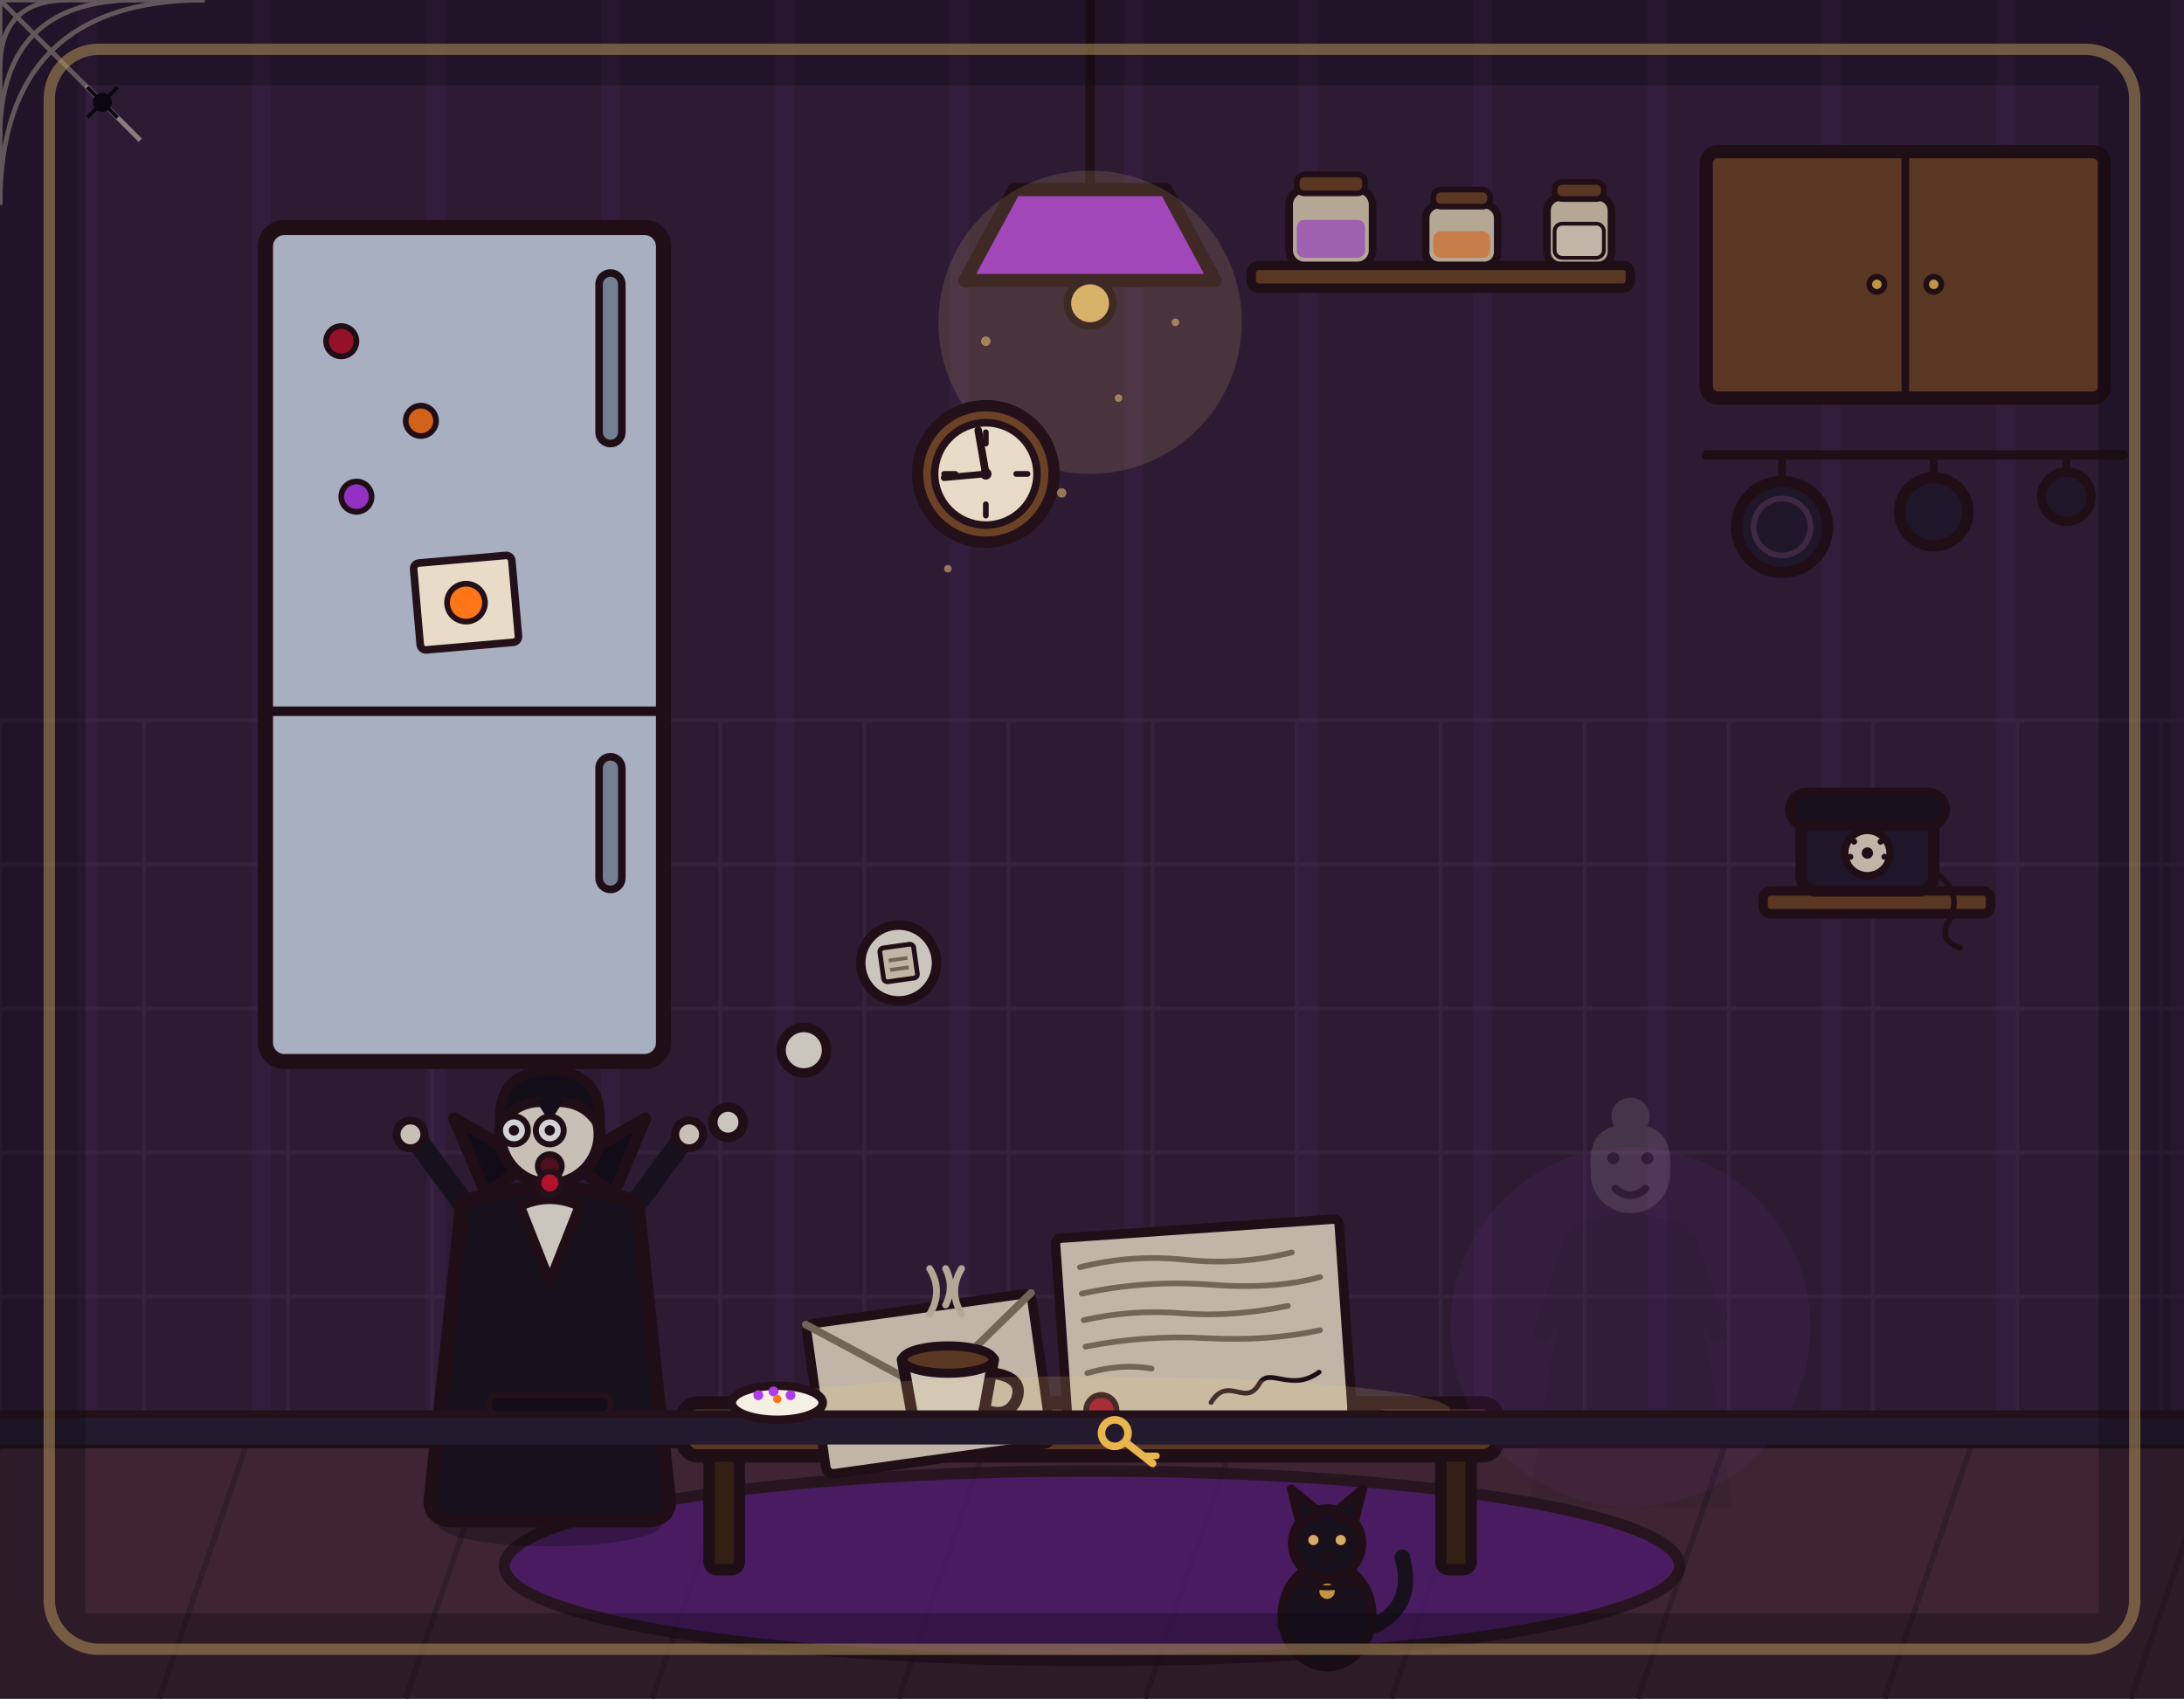
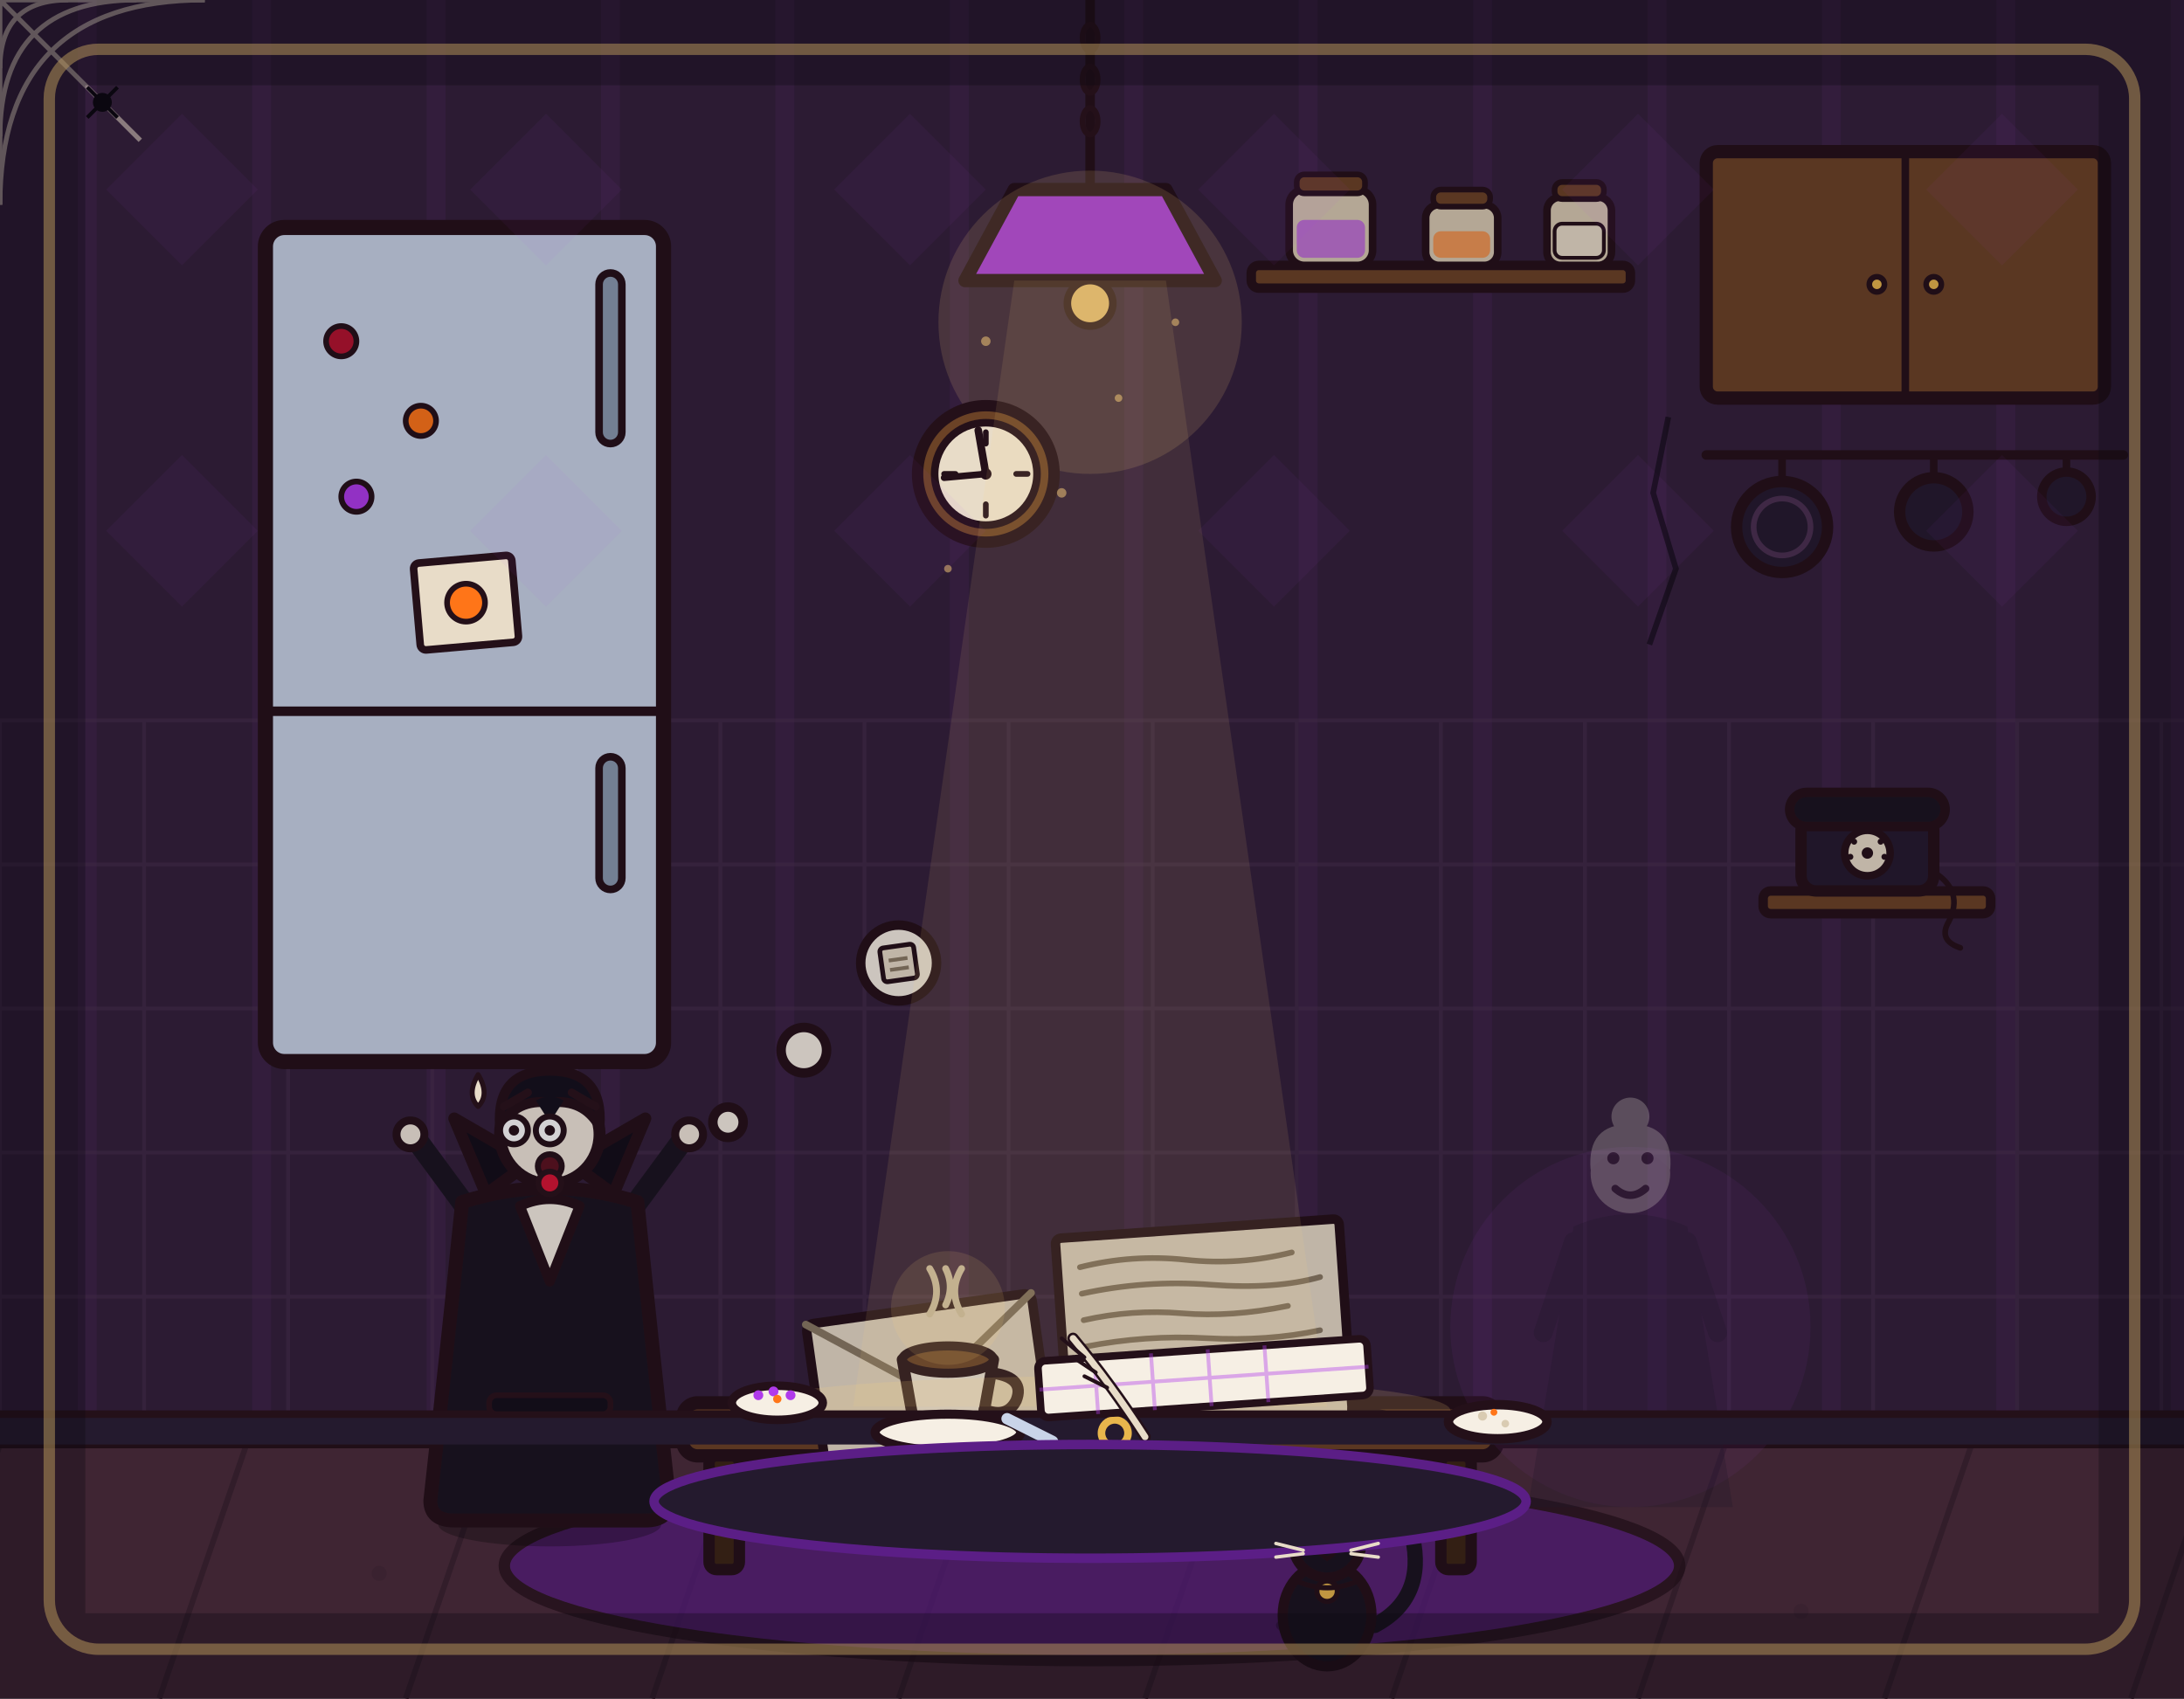
<svg xmlns="http://www.w3.org/2000/svg" viewBox="0 0 1152 896" width="1152" height="896">
  <rect x="0" y="0" width="1152" height="896" fill="#33203a" />
  <path d="M46 0V762M138 0V762M230 0V762M322 0V762M414 0V762M506 0V762M598 0V762M690 0V762M782 0V762M874 0V762M966 0V762M1058 0V762M1150 0V762" stroke="#b03aeb" stroke-width="10" opacity=".07" fill="none" />
  <path d="M0 380V762M76 380V762M152 380V762M228 380V762M304 380V762M380 380V762M456 380V762M532 380V762M608 380V762M684 380V762M760 380V762M836 380V762M912 380V762M988 380V762M1064 380V762M1140 380V762M0 380H1152M0 456H1152M0 532H1152M0 608H1152M0 684H1152M0 760H1152" stroke="#4a3050" stroke-width="2" opacity=".5" fill="none" />
  <rect x="0" y="760" width="1152" height="136" fill="#4a2c3a" />
  <path d="M0 762 L-46 896M130 762 L84 896M260 762 L214 896M390 762 L344 896M520 762 L474 896M650 762 L604 896M780 762 L734 896M910 762 L864 896M1040 762 L994 896M1170 762 L1124 896" stroke="#3a2230" stroke-width="3" fill="none" />
  <line x1="0" y1="761" x2="1152" y2="761" stroke="#241019" stroke-width="6" stroke-linecap="round" />
  <ellipse cx="576" cy="826" rx="310" ry="50" fill="#5b1e86" stroke="#241019" stroke-width="6" stroke-linejoin="round" opacity=".75" />
  <rect x="140" y="120" width="210" height="440" rx="10" fill="#c9d4e8" stroke="#241019" stroke-width="8" stroke-linejoin="round" />
  <line x1="140" y1="375.2" x2="350" y2="375.2" stroke="#241019" stroke-width="5" stroke-linecap="round" />
  <rect x="316" y="144" width="12" height="90" rx="6" fill="#8a9ab0" stroke="#241019" stroke-width="4" />
  <rect x="316" y="399.2" width="12" height="70" rx="6" fill="#8a9ab0" stroke="#241019" stroke-width="4" />
  <circle cx="180" cy="180" r="8" fill="#b3122e" stroke="#241019" stroke-width="3" />
  <circle cx="222" cy="222" r="8" fill="#ff7518" stroke="#241019" stroke-width="3" />
  <circle cx="188" cy="262" r="8" fill="#b03aeb" stroke="#241019" stroke-width="3" />
  <rect x="900" y="80" width="210" height="130" rx="6" fill="#6b4226" stroke="#241019" stroke-width="7" stroke-linejoin="round" />
  <line x1="1005" y1="80" x2="1005" y2="210" stroke="#241019" stroke-width="4" />
  <circle cx="990" cy="150" r="4" fill="#e8b64c" stroke="#241019" stroke-width="3" />
  <circle cx="1020" cy="150" r="4" fill="#e8b64c" stroke="#241019" stroke-width="3" />
  <line x1="900" y1="240" x2="1120" y2="240" stroke="#241019" stroke-width="5" stroke-linecap="round" />
  <line x1="940" y1="240" x2="940" y2="254" stroke="#241019" stroke-width="4" />
  <circle cx="940" cy="278" r="24" fill="#241a2e" stroke="#241019" stroke-width="6" />
  <circle cx="940" cy="278" r="15" fill="none" stroke="#4a3050" stroke-width="3" />
  <line x1="1020" y1="240" x2="1020" y2="252" stroke="#241019" stroke-width="4" />
  <circle cx="1020" cy="270" r="18" fill="#241a2e" stroke="#241019" stroke-width="6" />
  <line x1="1090" y1="240" x2="1090" y2="249" stroke="#241019" stroke-width="4" />
  <circle cx="1090" cy="262" r="13" fill="#241a2e" stroke="#241019" stroke-width="5" />
  <rect x="660" y="140" width="200" height="12" rx="4" fill="#6b4226" stroke="#241019" stroke-width="5" stroke-linejoin="round" />
  <rect x="680" y="100" width="44" height="40" rx="8" fill="#d9cbb2" stroke="#241019" stroke-width="4" />
  <rect x="684" y="92" width="36" height="10" rx="4" fill="#6b4226" stroke="#241019" stroke-width="3" />
  <rect x="684" y="116" width="36" height="20" rx="4" fill="#b03aeb" opacity=".6" />
  <rect x="752" y="108" width="38" height="32" rx="7" fill="#d9cbb2" stroke="#241019" stroke-width="4" />
  <rect x="756" y="100" width="30" height="9" rx="4" fill="#6b4226" stroke="#241019" stroke-width="3" />
  <rect x="756" y="122" width="30" height="14" rx="4" fill="#ff7518" opacity=".6" />
  <rect x="816" y="104" width="34" height="36" rx="7" fill="#d9cbb2" stroke="#241019" stroke-width="4" />
  <rect x="820" y="96" width="26" height="9" rx="4" fill="#6b4226" stroke="#241019" stroke-width="3" />
  <rect x="820" y="118" width="26" height="18" rx="4" fill="#e8dcc8" stroke="#241019" stroke-width="2" />
  <line x1="575" y1="0" x2="575" y2="100" stroke="#241019" stroke-width="5" />
  <path d="M535 100 L615 100 L641 148 L509 148 Z" fill="#b03aeb" stroke="#241019" stroke-width="7" stroke-linejoin="round" />
  <circle cx="575" cy="160" r="12" fill="#ffd27a" stroke="#241019" stroke-width="4" />
  <rect x="930" y="470" width="120" height="12" rx="4" fill="#6b4226" stroke="#241019" stroke-width="5" stroke-linejoin="round" />
  <rect x="950" y="430" width="70" height="40" rx="8" fill="#241a2e" stroke="#241019" stroke-width="6" stroke-linejoin="round" />
  <rect x="944" y="418" width="82" height="18" rx="9" fill="#1a1420" stroke="#241019" stroke-width="5" stroke-linejoin="round" />
  <circle cx="985" cy="450" r="12" fill="#e8dcc8" stroke="#241019" stroke-width="4" />
  <circle cx="985" cy="450" r="3" fill="#241019" />
  <circle cx="978" cy="444" r="1.6" fill="#241019" />
  <circle cx="992" cy="444" r="1.6" fill="#241019" />
  <circle cx="976" cy="452" r="1.6" fill="#241019" />
  <circle cx="994" cy="452" r="1.6" fill="#241019" />
  <path d="M1020 460 Q1036 470 1028 486 Q1022 496 1034 500" fill="none" stroke="#241019" stroke-width="3" stroke-linecap="round" />
  <rect x="360" y="740" width="430" height="28" rx="8" fill="#6b4226" stroke="#241019" stroke-width="7" stroke-linejoin="round" />
  <rect x="374" y="768" width="16" height="60" rx="4" fill="#3c2415" stroke="#241019" stroke-width="6" stroke-linejoin="round" />
  <rect x="760" y="768" width="16" height="60" rx="4" fill="#3c2415" stroke="#241019" stroke-width="6" stroke-linejoin="round" />
  <g transform="rotate(-8 490 730)">
    <rect x="430" y="690" width="120" height="80" rx="4" fill="#e8dcc8" stroke="#241019" stroke-width="5" stroke-linejoin="round" />
    <path d="M430 690 L490 734 L550 690" fill="none" stroke="#8a7a64" stroke-width="4" stroke-linecap="round" />
    <circle cx="490" cy="730" r="7" fill="#b3122e" stroke="#241019" stroke-width="3" />
  </g>
  <g transform="rotate(-4 635 700)">
    <rect x="560" y="648" width="150" height="104" rx="3" fill="#e8dcc8" stroke="#241019" stroke-width="5" stroke-linejoin="round" />
    <path d="M572 664 Q600 659 628 664 T684 664 M572 678 Q606 673 640 678 T698 678 M572 692 Q598 688 624 692 T680 692 M572 706 Q604 702 636 706 T696 706" fill="none" stroke="#8a7a64" stroke-width="3" stroke-linecap="round" />
    <path d="M572 720 Q590 716 606 720" fill="none" stroke="#8a7a64" stroke-width="3" stroke-linecap="round" />
    <path d="M636 740 C646 726 654 744 662 732 C668 723 678 738 694 728" fill="none" stroke="#241019" stroke-width="2.5" stroke-linecap="round" />
    <circle cx="578" cy="740" r="8" fill="#b3122e" stroke="#241019" stroke-width="3" />
  </g>
  <g transform="rotate(14 730 748)">
    <rect x="710" y="744" width="42" height="7" rx="3.5" fill="#241019" />
  </g>
  <g transform="translate(500 734) scale(1.2)">
    <path d="M-8 -34 q6 -10 0 -20 M6 -34 q-6 -10 0 -20 M-1 -38 q4 -8 0 -16" fill="none" stroke="#d9cbb2" stroke-width="3" stroke-linecap="round" />
    <path d="M-20 -14 L20 -14 L15 14 L-15 14 Z" fill="#f6efe4" stroke="#241019" stroke-width="5" stroke-linejoin="round" />
    <path d="M20 -8 Q34 -6 30 4 Q26 12 16 8" fill="none" stroke="#241019" stroke-width="5" stroke-linecap="round" />
    <ellipse cx="0" cy="-14" rx="20" ry="6" fill="#6b4226" stroke="#241019" stroke-width="4" stroke-linejoin="round" />
  </g>
  <circle cx="860" cy="700" r="95" fill="#b03aeb" opacity=".08" />
-   <g transform="translate(860 795)" opacity=".16">
+   <g transform="translate(860 795)" opacity=".3">
    <path d="M-30 -140 L-46 -92" fill="none" stroke="#241a2e" stroke-width="10" stroke-linecap="round" />
    <path d="M30 -140 L46 -92" fill="none" stroke="#241a2e" stroke-width="10" stroke-linecap="round" />
    <path d="M-30 -148 L-54 0 L54 0 L30 -148 Q0 -161 -30 -148 Z" fill="#241a2e" />
    <circle cx="0" cy="-176" r="21" fill="#f2e8dc" />
    <path d="M-21 -178 Q-23 -202 0 -202 Q23 -202 21 -178 Q10 -190 0 -188 Q-10 -190 -21 -178 Z" fill="#f6efe4" />
    <circle cx="0" cy="-206" r="10" fill="#f6efe4" />
    <circle cx="-9" cy="-184" r="3.2" fill="#241019" />
    <circle cx="9" cy="-184" r="3.2" fill="#241019" />
    <path d="M-8 -168 Q0 -161 8 -168" fill="none" stroke="#241019" stroke-width="4" stroke-linecap="round" />
  </g>
  <g transform="translate(290 800) scale(1.05 1.05)">
    <ellipse cx="0" cy="4" rx="56" ry="11" fill="#000000" opacity=".28" />
    <path d="M-12 -62 L-16 -6" fill="none" stroke="#241a2e" stroke-width="15" stroke-linecap="round" />
    <path d="M12 -62 L16 -6" fill="none" stroke="#241a2e" stroke-width="15" stroke-linecap="round" />
    <ellipse cx="-18" cy="-4" rx="15" ry="7" fill="#14101c" stroke="#241019" stroke-width="4" />
    <ellipse cx="18" cy="-4" rx="15" ry="7" fill="#14101c" stroke="#241019" stroke-width="4" />
    <path d="M-38 -150 L-66 -188" fill="none" stroke="#1a1420" stroke-width="11" stroke-linecap="round" />
    <circle cx="-70" cy="-192" r="7" fill="#f2e8dc" stroke="#241019" stroke-width="4" />
    <path d="M38 -150 L66 -188" fill="none" stroke="#1a1420" stroke-width="11" stroke-linecap="round" />
    <circle cx="70" cy="-192" r="7" fill="#f2e8dc" stroke="#241019" stroke-width="4" />
    <path d="M-44 -158 Q-52 -80 -60 -8 Q-60 2 -48 2 L48 2 Q60 2 60 -8 Q52 -80 44 -158 Q0 -172 -44 -158 Z" fill="#1a1420" stroke="#241019" stroke-width="7" stroke-linejoin="round" />
    <path d="M-32 -162 L-48 -200 L-10 -178 Z" fill="#120d18" stroke="#241019" stroke-width="6" stroke-linejoin="round" />
    <path d="M32 -162 L48 -200 L10 -178 Z" fill="#120d18" stroke="#241019" stroke-width="6" stroke-linejoin="round" />
    <path d="M-15 -156 L0 -118 L15 -156 Q0 -163 -15 -156 Z" fill="#f6efe4" stroke="#241019" stroke-width="5" stroke-linejoin="round" />
    <circle cx="0" cy="-192" r="25" fill="#f2e8dc" stroke="#241019" stroke-width="6" />
    <path d="M-25 -196 Q-27 -224 0 -224 Q27 -224 25 -196 Q17 -210 0 -208 Q-17 -210 -25 -196 Z" fill="#14101c" stroke="#241019" stroke-width="5" stroke-linejoin="round" />
    <path d="M-7 -209 L0 -198 L7 -209 Q0 -213 -7 -209 Z" fill="#14101c" />
    <circle cx="-18" cy="-194" r="7" fill="#ffffff" stroke="#241019" stroke-width="3" />
    <circle cx="0" cy="-194" r="7" fill="#ffffff" stroke="#241019" stroke-width="3" />
    <circle cx="-18" cy="-194" r="2.6" fill="#241019" />
    <circle cx="0" cy="-194" r="2.6" fill="#241019" />
    <circle cx="0" cy="-176" r="6" fill="#5b1220" stroke="#241019" stroke-width="3" />
  </g>
  <circle cx="384" cy="592" r="8" fill="#f6efe4" stroke="#241019" stroke-width="5" />
  <circle cx="424" cy="554" r="12" fill="#f6efe4" stroke="#241019" stroke-width="5" />
  <circle cx="474" cy="508" r="20" fill="#f6efe4" stroke="#241019" stroke-width="5" />
  <g transform="rotate(-8 474 508)">
    <rect x="465" y="499" width="18" height="18" rx="2" fill="#e8dcc8" stroke="#241019" stroke-width="2.5" />
    <line x1="469" y1="506" x2="479" y2="506" stroke="#8a7a64" stroke-width="2" />
    <line x1="469" y1="511" x2="479" y2="511" stroke="#8a7a64" stroke-width="2" />
  </g>
  <g transform="translate(700 852) scale(0.9)">
    <ellipse cx="0" cy="6" rx="30" ry="8" fill="#000000" opacity=".28" />
-     <path d="M28 6 Q52 -6 44 -34" fill="none" stroke="#1a1420" stroke-width="9" stroke-linecap="round" />
+     <path d="M28 6 Q58 -10 50 -46" fill="none" stroke="#1a1420" stroke-width="9" stroke-linecap="round" />
    <ellipse cx="0" cy="0" rx="26" ry="30" fill="#1a1420" stroke="#241019" stroke-width="6" />
    <circle cx="0" cy="-42" r="20" fill="#1a1420" stroke="#241019" stroke-width="6" />
    <path d="M-16 -54 L-21 -74 L-4 -60 Z" fill="#1a1420" stroke="#241019" stroke-width="5" stroke-linejoin="round" />
    <path d="M16 -54 L21 -74 L4 -60 Z" fill="#1a1420" stroke="#241019" stroke-width="5" stroke-linejoin="round" />
    <circle cx="-8" cy="-44" r="4" fill="#ffd27a" stroke="#241019" stroke-width="2" />
    <circle cx="8" cy="-44" r="4" fill="#ffd27a" stroke="#241019" stroke-width="2" />
    <path d="M-4 -36 L0 -33 L4 -36" fill="none" stroke="#241019" stroke-width="2.5" stroke-linecap="round" />
    <circle cx="0" cy="-14" r="6" fill="#e8b64c" stroke="#241019" stroke-width="3" />
    <path d="M-18 -20 Q0 -12 18 -20" fill="none" stroke="#241019" stroke-width="3" />
  </g>
  <rect x="0" y="0" width="1152" height="896" fill="#0b0710" opacity=".18" />
  <circle cx="575" cy="170" r="80" fill="#ffd27a" opacity=".14" />
  <ellipse cx="575" cy="744" rx="190" ry="18" fill="#ffd27a" opacity=".16" />
  <rect x="0" y="746" width="1152" height="16" fill="#241a2e" />
  <line x1="0" y1="746" x2="1152" y2="746" stroke="#241019" stroke-width="4" stroke-linecap="round" />
  <g stroke="#e8dcc8" stroke-width="2.5" opacity=".5" fill="none">
    <path d="M0 0L0 108M0 0L108 0M0 0L74 74" />
    <path d="M36 0Q0 0 0 36M72 0Q0 0 0 72M108 0Q0 0 0 108" />
  </g>
  <circle cx="54" cy="54" r="5" fill="#0b0710" />
  <path d="M54 54L46 46M54 54L62 46M54 54L46 62M54 54L62 62" stroke="#0b0710" stroke-width="2" fill="none" />
  <g>
    <circle cx="520" cy="250" r="36" fill="#6b4226" stroke="#241019" stroke-width="6" stroke-linejoin="round" />
    <circle cx="520" cy="250" r="27" fill="#e8dcc8" stroke="#241019" stroke-width="4" stroke-linejoin="round" />
    <path d="M520 228V234M520 266V272M498 250H504M536 250H542" stroke="#241019" stroke-width="3" stroke-linecap="round" />
    <line x1="520" y1="250" x2="516" y2="227" stroke="#241019" stroke-width="4" stroke-linecap="round" />
    <line x1="520" y1="250" x2="498" y2="252" stroke="#241019" stroke-width="3.5" stroke-linecap="round" />
    <circle cx="520" cy="250" r="3" fill="#241019" />
  </g>
  <g transform="translate(410 740)">
    <ellipse cx="0" cy="0" rx="24" ry="9" fill="#f6efe4" stroke="#241019" stroke-width="4.5" stroke-linejoin="round" />
    <circle cx="-10" cy="-4" r="2.6" fill="#b03aeb" />
    <circle cx="-2" cy="-6" r="2.6" fill="#b03aeb" />
    <circle cx="7" cy="-4" r="2.6" fill="#b03aeb" />
    <circle cx="0" cy="-2" r="2.2" fill="#ff7518" />
  </g>
  <g transform="translate(588 756)">
    <circle cx="0" cy="0" r="7" fill="none" stroke="#e8b64c" stroke-width="4" />
    <line x1="6" y1="5" x2="20" y2="16" stroke="#e8b64c" stroke-width="4" stroke-linecap="round" />
    <line x1="16" y1="12" x2="22" y2="12" stroke="#e8b64c" stroke-width="3.5" stroke-linecap="round" />
  </g>
  <g transform="rotate(-5 245 320)">
    <rect x="220" y="295" width="52" height="46" rx="3" fill="#e8dcc8" stroke="#241019" stroke-width="4" stroke-linejoin="round" />
    <circle cx="246" cy="318" r="10" fill="#ff7518" stroke="#241019" stroke-width="3" />
  </g>
  <g fill="#ffd27a" opacity=".5">
    <circle cx="520" cy="180" r="2.5" />
    <circle cx="590" cy="210" r="2" />
    <circle cx="560" cy="260" r="2.5" />
    <circle cx="620" cy="170" r="2" />
    <circle cx="500" cy="300" r="2" />
  </g>
  <circle cx="290" cy="624" r="6" fill="#b3122e" stroke="#241019" stroke-width="3" stroke-linejoin="round" />
  <rect x="258" y="736" width="64" height="10" rx="4" fill="#120d18" stroke="#241019" stroke-width="3" stroke-linejoin="round" />
+   <g transform="translate(290 800) scale(1.05 1.05)">
+     <path d="M-23 -206 L-11 -213 M11 -213 L23 -206" stroke="#241019" stroke-width="4" stroke-linecap="round" fill="none" />
+     <path d="M-36 -222 Q-30 -212 -36 -206 Q-42 -212 -36 -222 Z" fill="#e8dcc8" stroke="#241019" stroke-width="2.5" stroke-linejoin="round" />
+   </g>
+   <polygon points="535,148 615,148 700,742 450,742" fill="#ffd27a" opacity="0.1" />
+   <ellipse cx="575" cy="20" rx="4" ry="7" fill="none" stroke="#241019" stroke-width="3" />
+   <ellipse cx="575" cy="42" rx="4" ry="7" fill="none" stroke="#241019" stroke-width="3" />
+   <ellipse cx="575" cy="64" rx="4" ry="7" fill="none" stroke="#241019" stroke-width="3" />
+   <g transform="rotate(-4 635 726)">
+     <rect x="548" y="712" width="174" height="30" rx="4" fill="#f6efe4" stroke="#241019" stroke-width="4" stroke-linejoin="round" />
+     <path d="M578 712V742M608 712V742M638 712V742M668 712V742M548 727H722" stroke="#b03aeb" stroke-width="2" opacity=".4" />
+   </g>
+   <ellipse cx="790" cy="750" rx="26" ry="9" fill="#f6efe4" stroke="#241019" stroke-width="5" stroke-linejoin="round" />
+   <circle cx="782" cy="747" r="2.4" fill="#d9cbb2" />
+   <circle cx="794" cy="751" r="2" fill="#d9cbb2" />
+   <circle cx="788" cy="745" r="1.8" fill="#ff7518" />
+   <path d="M604 758 Q586 730 566 706" stroke="#241019" stroke-width="6" fill="none" stroke-linecap="round" />
+   <path d="M604 758 Q586 730 566 706" stroke="#e8dcc8" stroke-width="3.5" fill="none" stroke-linecap="round" />
+   <path d="M572 716 L560 706 M578 724 L566 716 M584 732 L572 726" stroke="#241019" stroke-width="2" stroke-linecap="round" />
+   <path d="M96 60L136 100L96 140L56 100Z M288 60L328 100L288 140L248 100Z M480 60L520 100L480 140L440 100Z M672 60L712 100L672 140L632 100Z M864 60L904 100L864 140L824 100Z M1056 60L1096 100L1056 140L1016 100Z M96 240L136 280L96 320L56 280Z M288 240L328 280L288 320L248 280Z M480 240L520 280L480 320L440 280Z M672 240L712 280L672 320L632 280Z M864 240L904 280L864 320L824 280Z M1056 240L1096 280L1056 320L1016 280Z" fill="#b03aeb" opacity=".05" />
+   <path d="M880 220 L872 260 L884 300 L870 340" stroke="#0b0710" stroke-width="3" fill="none" opacity=".6" />
+   <g transform="translate(500 734) scale(1.2)">
+     <ellipse cx="0" cy="18" rx="32" ry="8" fill="#f6efe4" stroke="#241019" stroke-width="4" stroke-linejoin="round" />
+     <line x1="26" y1="12" x2="46" y2="22" stroke="#c9d4e8" stroke-width="5" stroke-linecap="round" />
+   </g>
+   <circle cx="500" cy="690" r="30" fill="#ffd27a" opacity=".12" />
+   <ellipse cx="575" cy="792" rx="230" ry="30" fill="#241a2e" stroke="#5b1e86" stroke-width="5" stroke-linejoin="round" />
+   <circle cx="200" cy="830" r="4" fill="#3a2230" />
+   <circle cx="950" cy="850" r="4" fill="#3a2230" />
+   <g transform="translate(700 852) scale(0.9)">
+     <path d="M-14 -38 L-30 -42 M-14 -36 L-30 -34 M14 -38 L30 -42 M14 -36 L30 -34" stroke="#e8dcc8" stroke-width="2" stroke-linecap="round" fill="none" />
+   </g>
  <rect x="26" y="26" width="1100" height="844" rx="26" fill="none" stroke="#ffd27a" stroke-width="6" opacity=".55" />
  <rect x="0" y="0" width="1152" height="896" fill="none" stroke="#0b0710" stroke-width="90" opacity=".32" />
</svg>
